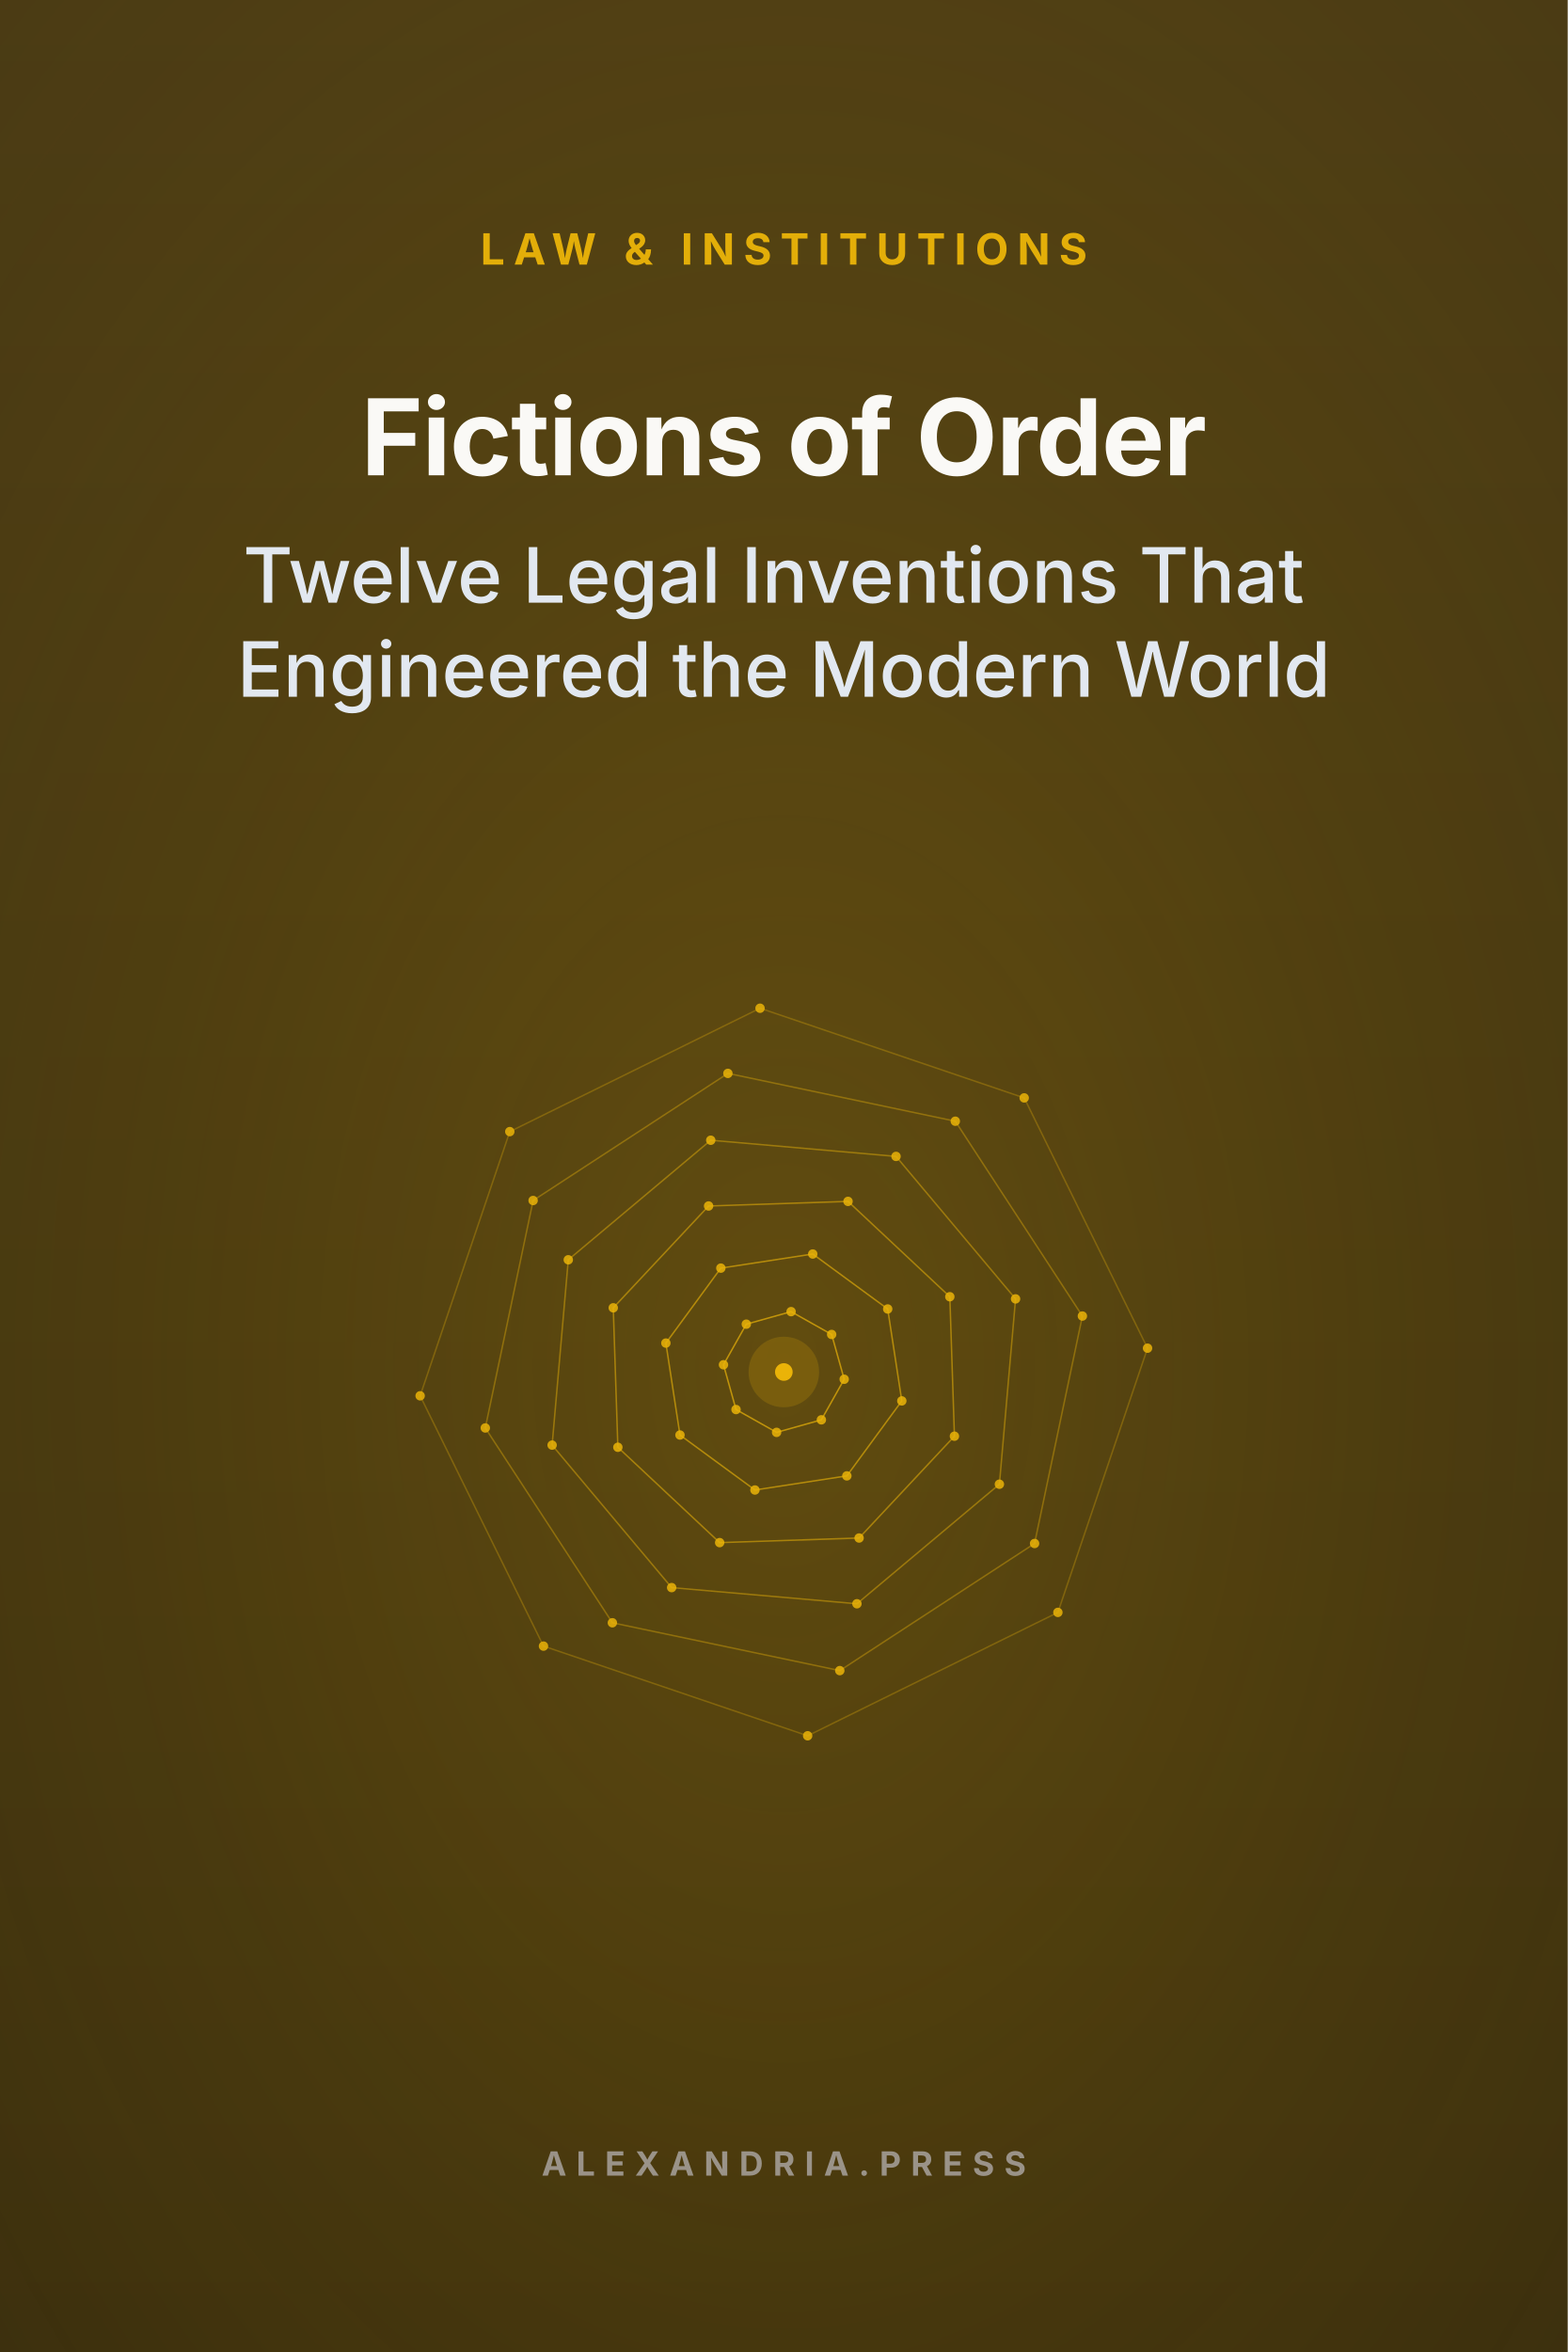
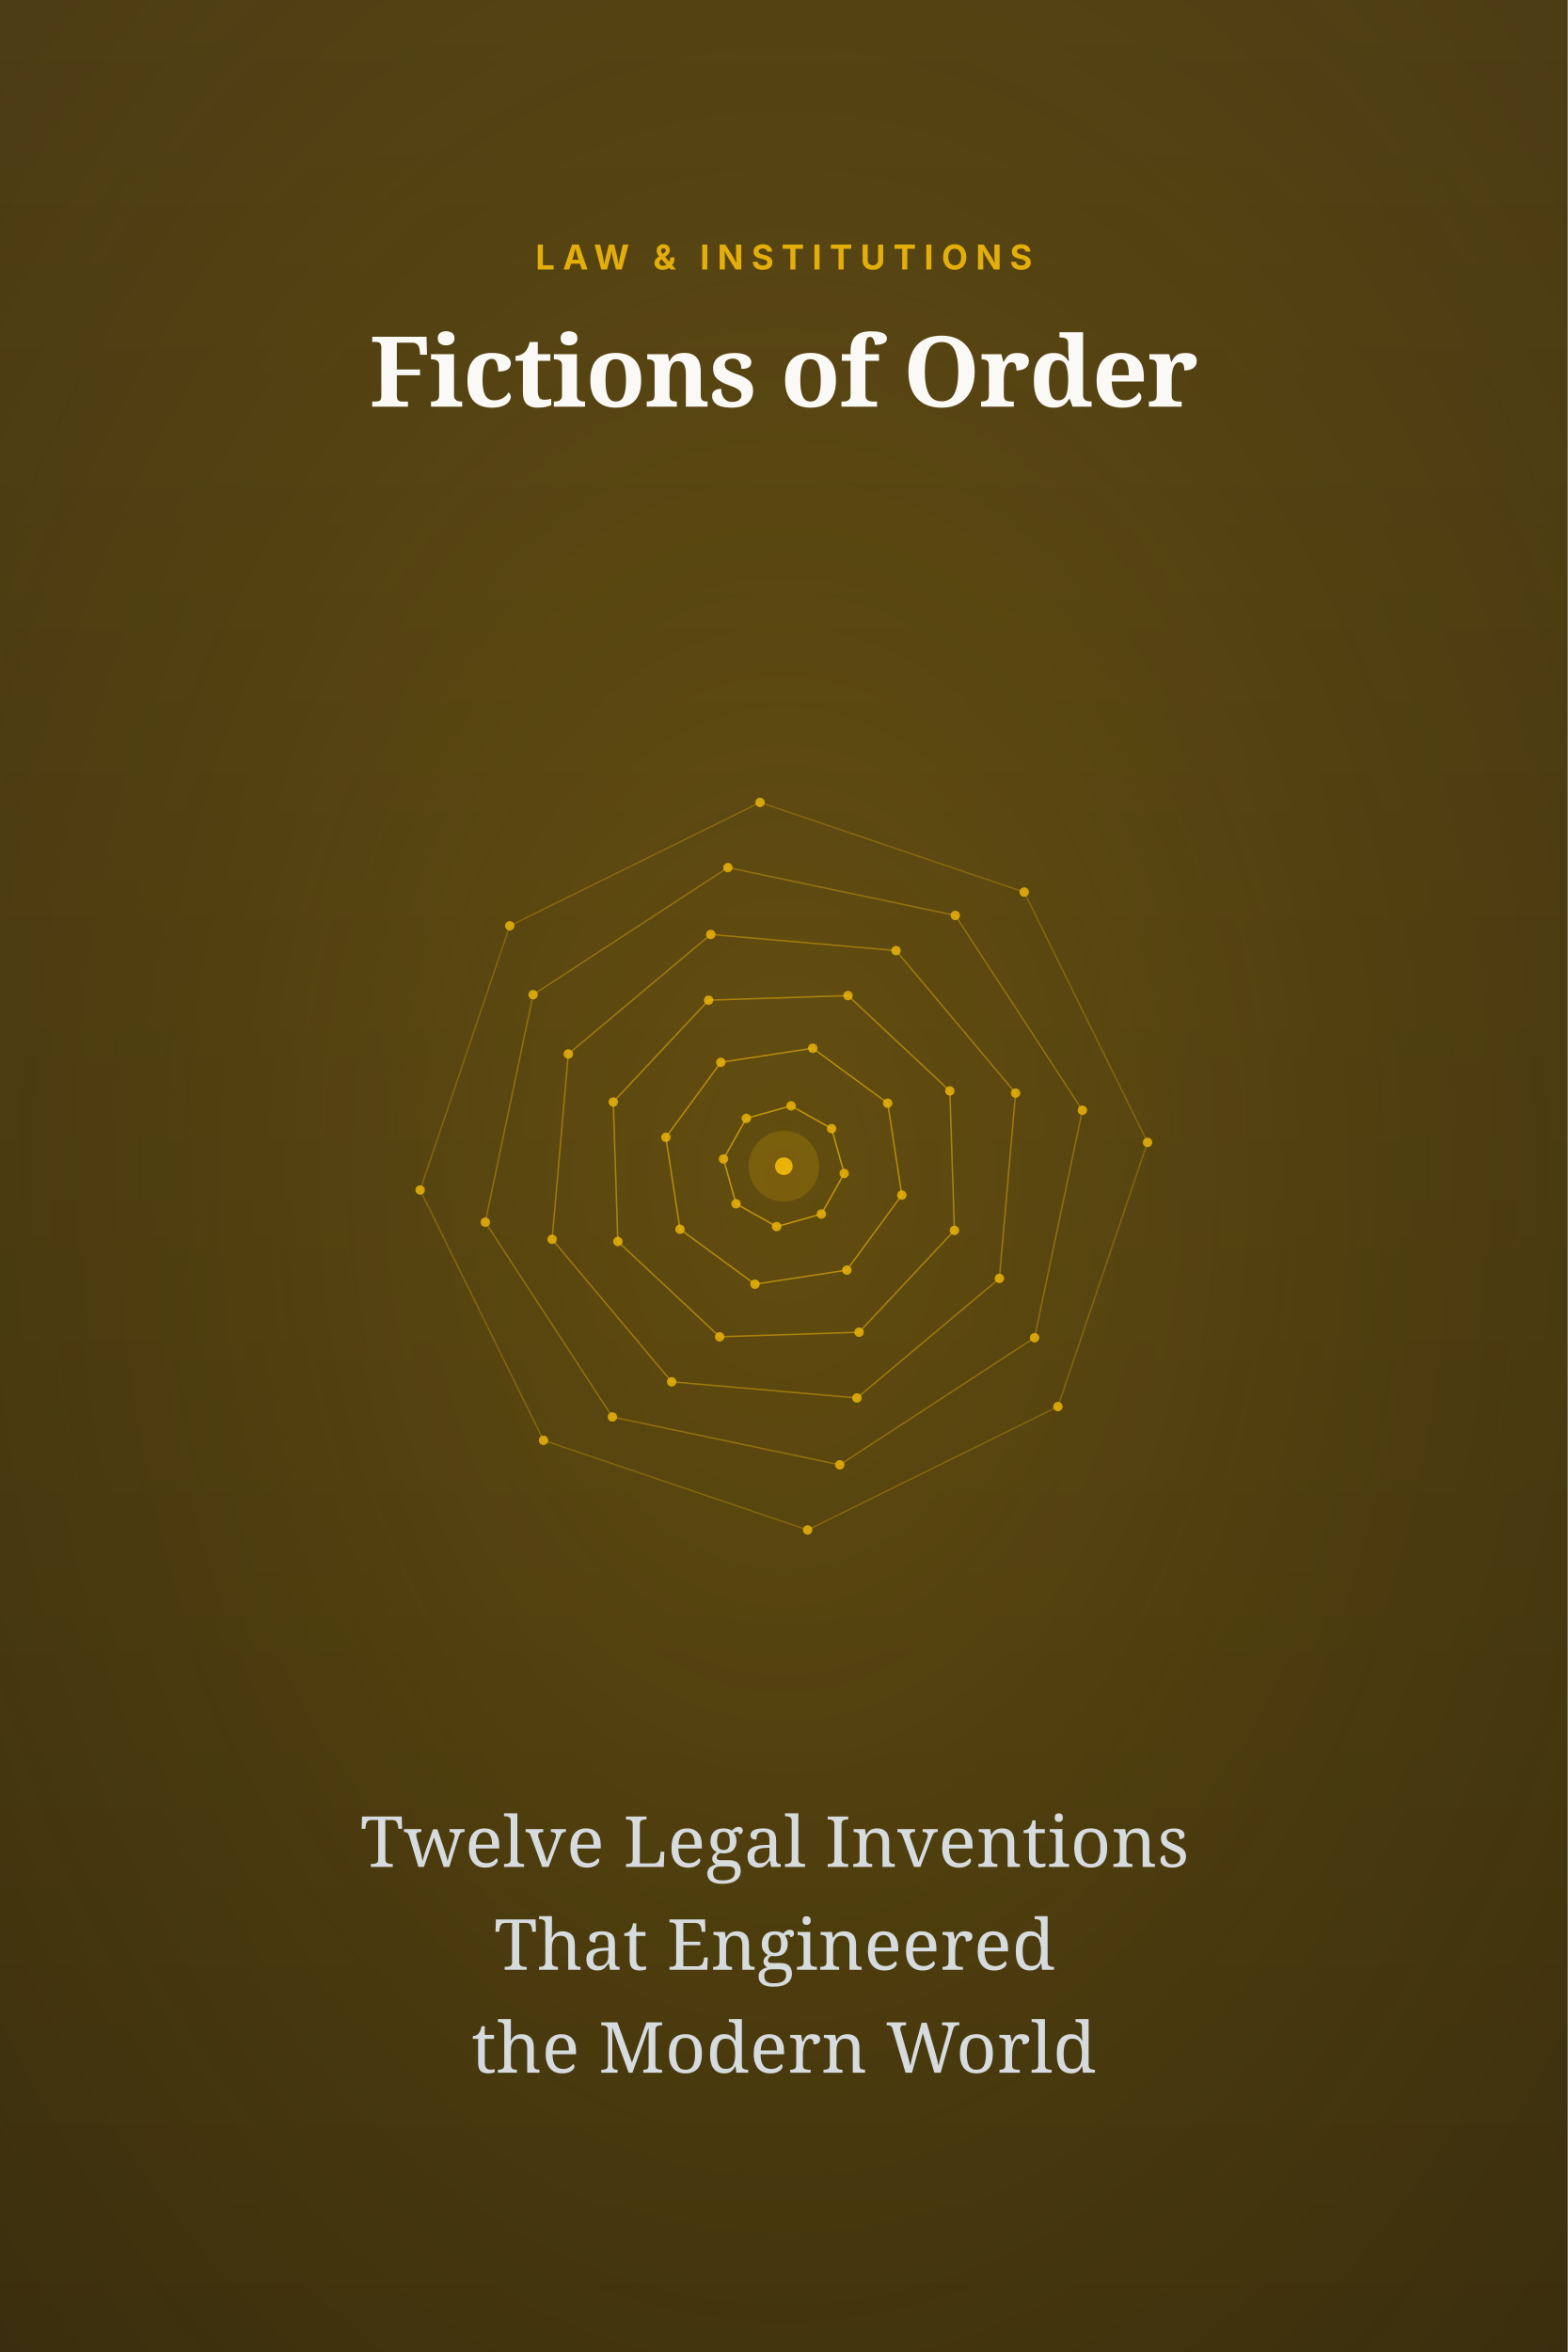
<svg xmlns="http://www.w3.org/2000/svg" viewBox="0 0 1600 2400" width="100%" height="100%">
  <defs>
    <linearGradient id="bg-fictions-of-order" x1="0%" y1="0%" x2="0%" y2="100%">
      <stop offset="0%" stop-color="#3d3115" />
      <stop offset="60%" stop-color="#302711" />
      <stop offset="100%" stop-color="#29210e" />
    </linearGradient>
-     <radialGradient id="halo-fictions-of-order" cx="50%" cy="58%" r="75%">
+     <radialGradient id="halo-fictions-of-order" cx="50%" cy="50%" r="75%">
      <stop offset="0%" stop-color="#eab308" stop-opacity="0.26" />
      <stop offset="55%" stop-color="#eab308" stop-opacity="0.15" />
      <stop offset="100%" stop-color="#eab308" stop-opacity="0.08" />
    </radialGradient>
  </defs>
  <rect width="1600" height="2400" fill="url(#bg-fictions-of-order)" />
  <rect width="1600" height="2400" fill="url(#halo-fictions-of-order)" />
-   <g text-anchor="middle" font-family="'Inter', -apple-system, sans-serif">
-     <text x="800" y="270" font-size="44" font-weight="700" letter-spacing="9" fill="#eab308" opacity="0.95">LAW &amp; INSTITUTIONS</text>
+   <g text-anchor="middle" font-family="'Inter', -apple-system, BlinkMacSystemFont, sans-serif">
+     <text x="800" y="275" font-size="35" font-weight="700" letter-spacing="8" fill="#eab308" opacity="0.95">LAW &amp; INSTITUTIONS</text>
  </g>
  <g text-anchor="middle">
-     <text x="800" y="485" font-family="'Inter', -apple-system, BlinkMacSystemFont, 'Segoe UI', sans-serif" font-size="108" font-weight="700" letter-spacing="-0.01em" fill="#faf9f6">
-       Fictions of Order
-     </text>
-     <text x="800" y="615" font-family="'Inter', -apple-system, BlinkMacSystemFont, 'Segoe UI', sans-serif" font-size="78" font-weight="500" fill="#e2e8f0">
-       <tspan x="800" dy="0">Twelve Legal Inventions That</tspan>
-       <tspan x="800" dy="96">Engineered the Modern World</tspan>
-     </text>
+     <text x="800" y="415" font-family="'Literata', Georgia, serif" font-size="100" font-weight="700" letter-spacing="-0.01em" fill="#faf9f6">Fictions of Order</text>
  </g>
-   <g class="emblem-lattice">
+   <g class="emblem-lattice" transform="translate(0, -210)">
    <circle cx="861.6" cy="1407.4" r="4.8" fill="#eab308" opacity="0.85" />
    <circle cx="838.3" cy="1448.8" r="4.8" fill="#eab308" opacity="0.85" />
    <circle cx="792.6" cy="1461.6" r="4.8" fill="#eab308" opacity="0.85" />
    <circle cx="751.2" cy="1438.3" r="4.8" fill="#eab308" opacity="0.85" />
    <circle cx="738.4" cy="1392.6" r="4.8" fill="#eab308" opacity="0.85" />
    <circle cx="761.7" cy="1351.2" r="4.8" fill="#eab308" opacity="0.85" />
    <circle cx="807.4" cy="1338.4" r="4.8" fill="#eab308" opacity="0.85" />
    <circle cx="848.8" cy="1361.7" r="4.8" fill="#eab308" opacity="0.85" />
    <polygon points="861.6,1407.4 838.3,1448.8 792.6,1461.6 751.2,1438.3 738.4,1392.6 761.7,1351.2 807.4,1338.4 848.8,1361.7" stroke="#eab308" stroke-width="1.5" fill="none" opacity="0.70" />
    <circle cx="920.4" cy="1429.5" r="4.8" fill="#eab308" opacity="0.85" />
    <circle cx="864.3" cy="1506.0" r="4.8" fill="#eab308" opacity="0.85" />
    <circle cx="770.5" cy="1520.4" r="4.8" fill="#eab308" opacity="0.85" />
    <circle cx="694.0" cy="1464.3" r="4.8" fill="#eab308" opacity="0.85" />
    <circle cx="679.6" cy="1370.5" r="4.8" fill="#eab308" opacity="0.85" />
    <circle cx="735.7" cy="1294.0" r="4.8" fill="#eab308" opacity="0.85" />
    <circle cx="829.5" cy="1279.6" r="4.8" fill="#eab308" opacity="0.85" />
    <circle cx="906.0" cy="1335.7" r="4.8" fill="#eab308" opacity="0.85" />
    <polygon points="920.4,1429.5 864.3,1506.0 770.5,1520.4 694.0,1464.3 679.6,1370.5 735.7,1294.0 829.5,1279.6 906.0,1335.7" stroke="#eab308" stroke-width="1.5" fill="none" opacity="0.62" />
    <circle cx="974.1" cy="1465.5" r="4.8" fill="#eab308" opacity="0.85" />
    <circle cx="876.8" cy="1569.4" r="4.8" fill="#eab308" opacity="0.85" />
    <circle cx="734.5" cy="1574.1" r="4.8" fill="#eab308" opacity="0.85" />
    <circle cx="630.6" cy="1476.8" r="4.8" fill="#eab308" opacity="0.85" />
    <circle cx="625.9" cy="1334.5" r="4.8" fill="#eab308" opacity="0.85" />
    <circle cx="723.2" cy="1230.6" r="4.8" fill="#eab308" opacity="0.85" />
    <circle cx="865.5" cy="1225.9" r="4.8" fill="#eab308" opacity="0.85" />
    <circle cx="969.4" cy="1323.2" r="4.8" fill="#eab308" opacity="0.85" />
    <polygon points="974.1,1465.5 876.8,1569.4 734.5,1574.1 630.6,1476.8 625.9,1334.5 723.2,1230.6 865.5,1225.9 969.4,1323.2" stroke="#eab308" stroke-width="1.5" fill="none" opacity="0.54" />
    <circle cx="1020.0" cy="1514.5" r="4.8" fill="#eab308" opacity="0.85" />
    <circle cx="874.6" cy="1636.5" r="4.8" fill="#eab308" opacity="0.85" />
    <circle cx="685.5" cy="1620.0" r="4.8" fill="#eab308" opacity="0.85" />
    <circle cx="563.5" cy="1474.6" r="4.8" fill="#eab308" opacity="0.85" />
    <circle cx="580.0" cy="1285.5" r="4.8" fill="#eab308" opacity="0.85" />
    <circle cx="725.4" cy="1163.5" r="4.8" fill="#eab308" opacity="0.85" />
    <circle cx="914.5" cy="1180.0" r="4.8" fill="#eab308" opacity="0.85" />
    <circle cx="1036.5" cy="1325.4" r="4.8" fill="#eab308" opacity="0.85" />
    <polygon points="1020.0,1514.5 874.6,1636.5 685.5,1620.0 563.5,1474.6 580.0,1285.5 725.4,1163.5 914.5,1180.0 1036.5,1325.4" stroke="#eab308" stroke-width="1.5" fill="none" opacity="0.46" />
    <circle cx="1055.9" cy="1575.0" r="4.8" fill="#eab308" opacity="0.85" />
    <circle cx="857.1" cy="1704.7" r="4.8" fill="#eab308" opacity="0.85" />
    <circle cx="625.0" cy="1655.9" r="4.8" fill="#eab308" opacity="0.85" />
    <circle cx="495.3" cy="1457.1" r="4.8" fill="#eab308" opacity="0.85" />
    <circle cx="544.1" cy="1225.0" r="4.8" fill="#eab308" opacity="0.85" />
    <circle cx="742.9" cy="1095.3" r="4.8" fill="#eab308" opacity="0.85" />
    <circle cx="975.0" cy="1144.1" r="4.8" fill="#eab308" opacity="0.85" />
    <circle cx="1104.7" cy="1342.9" r="4.8" fill="#eab308" opacity="0.85" />
    <polygon points="1055.9,1575.0 857.1,1704.7 625.0,1655.9 495.3,1457.1 544.1,1225.0 742.9,1095.3 975.0,1144.1 1104.7,1342.9" stroke="#eab308" stroke-width="1.5" fill="none" opacity="0.38" />
    <circle cx="1079.7" cy="1645.3" r="4.8" fill="#eab308" opacity="0.85" />
    <circle cx="824.3" cy="1771.2" r="4.8" fill="#eab308" opacity="0.85" />
    <circle cx="554.7" cy="1679.7" r="4.8" fill="#eab308" opacity="0.85" />
    <circle cx="428.8" cy="1424.3" r="4.8" fill="#eab308" opacity="0.85" />
    <circle cx="520.3" cy="1154.7" r="4.8" fill="#eab308" opacity="0.85" />
    <circle cx="775.7" cy="1028.8" r="4.8" fill="#eab308" opacity="0.85" />
    <circle cx="1045.3" cy="1120.3" r="4.8" fill="#eab308" opacity="0.85" />
    <circle cx="1171.2" cy="1375.7" r="4.8" fill="#eab308" opacity="0.85" />
    <polygon points="1079.7,1645.3 824.3,1771.2 554.7,1679.7 428.8,1424.3 520.3,1154.7 775.7,1028.8 1045.3,1120.3 1171.2,1375.7" stroke="#eab308" stroke-width="1.5" fill="none" opacity="0.30" />
    <circle cx="800" cy="1400" r="36" fill="#eab308" opacity="0.18" />
    <circle cx="800" cy="1400" r="9" fill="#eab308" />
  </g>
-   <g text-anchor="middle" font-family="'Inter', -apple-system, sans-serif">
-     <text x="800" y="2220" font-size="34" font-weight="700" letter-spacing="10" fill="#a8a29e" opacity="0.85">ALEXANDRIA.PRESS</text>
+   <g text-anchor="middle">
+     <text x="800" y="1905" font-family="'Literata', Georgia, serif" font-size="72" font-weight="500" letter-spacing="0.005em" fill="#e2e8f0" opacity="0.92">
+       <tspan x="800" dy="0">Twelve Legal Inventions</tspan>
+       <tspan x="800" dy="105">That Engineered</tspan>
+       <tspan x="800" dy="105">the Modern World</tspan>
+     </text>
  </g>
</svg>
